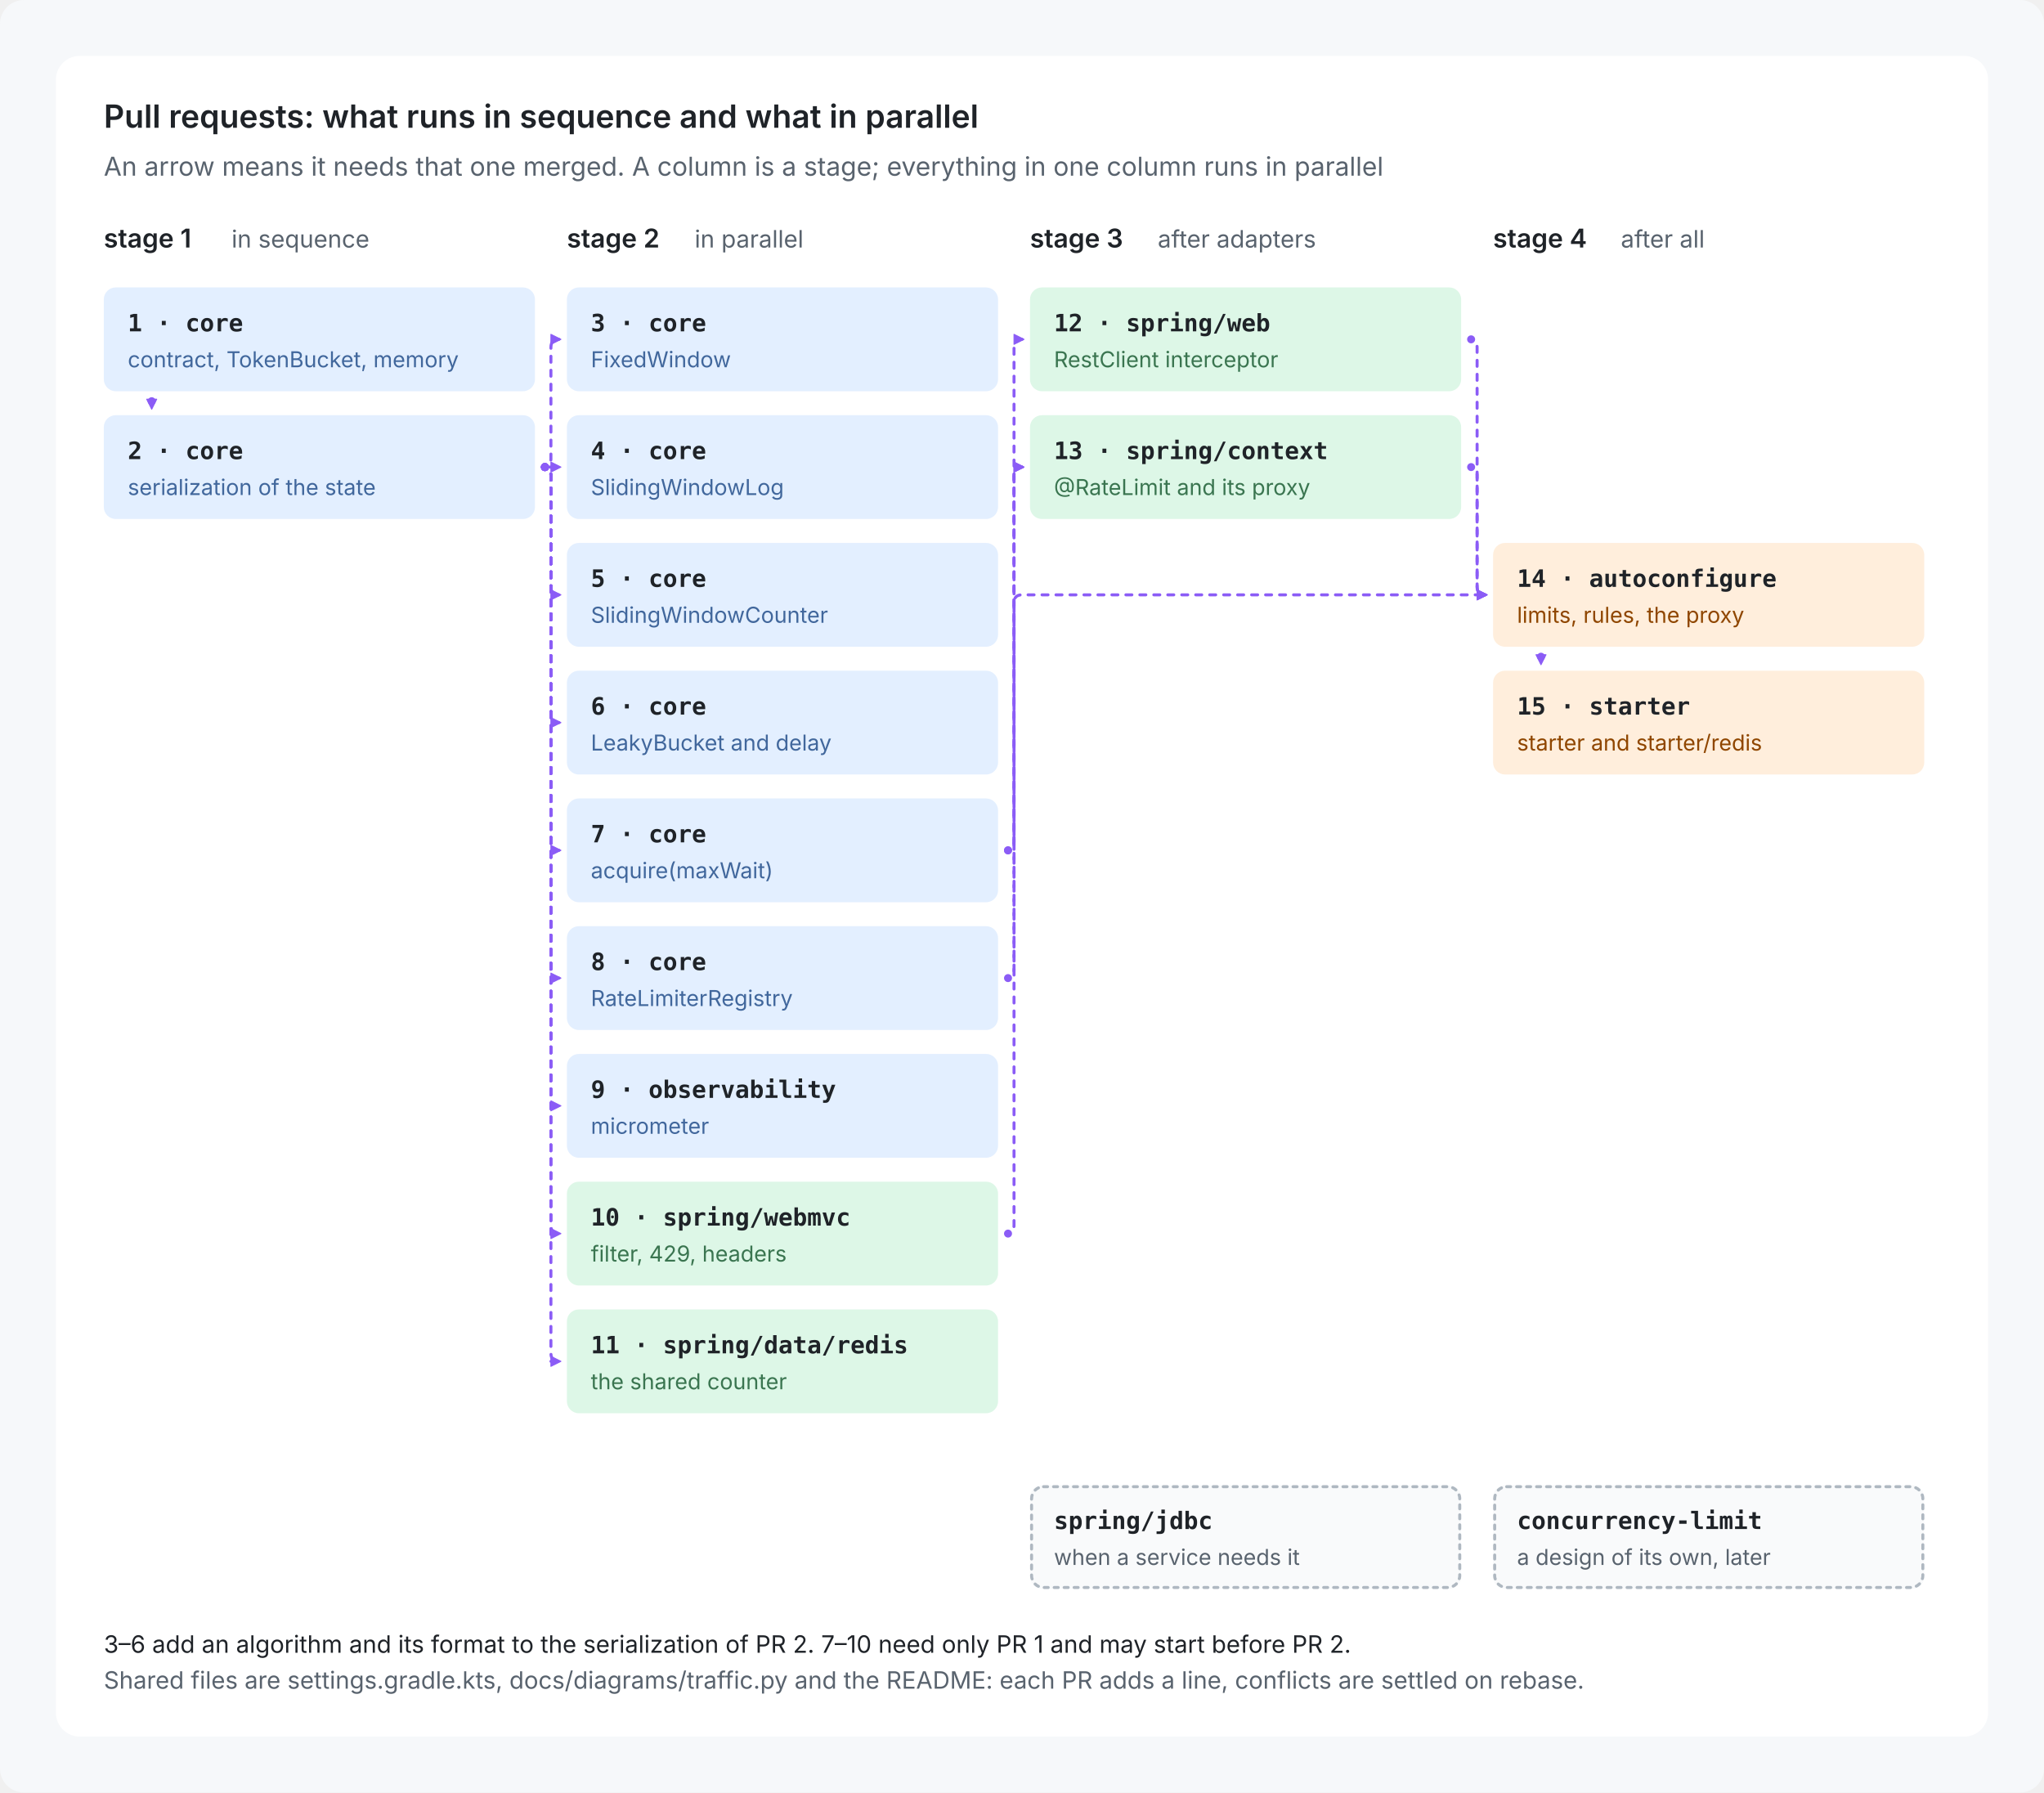
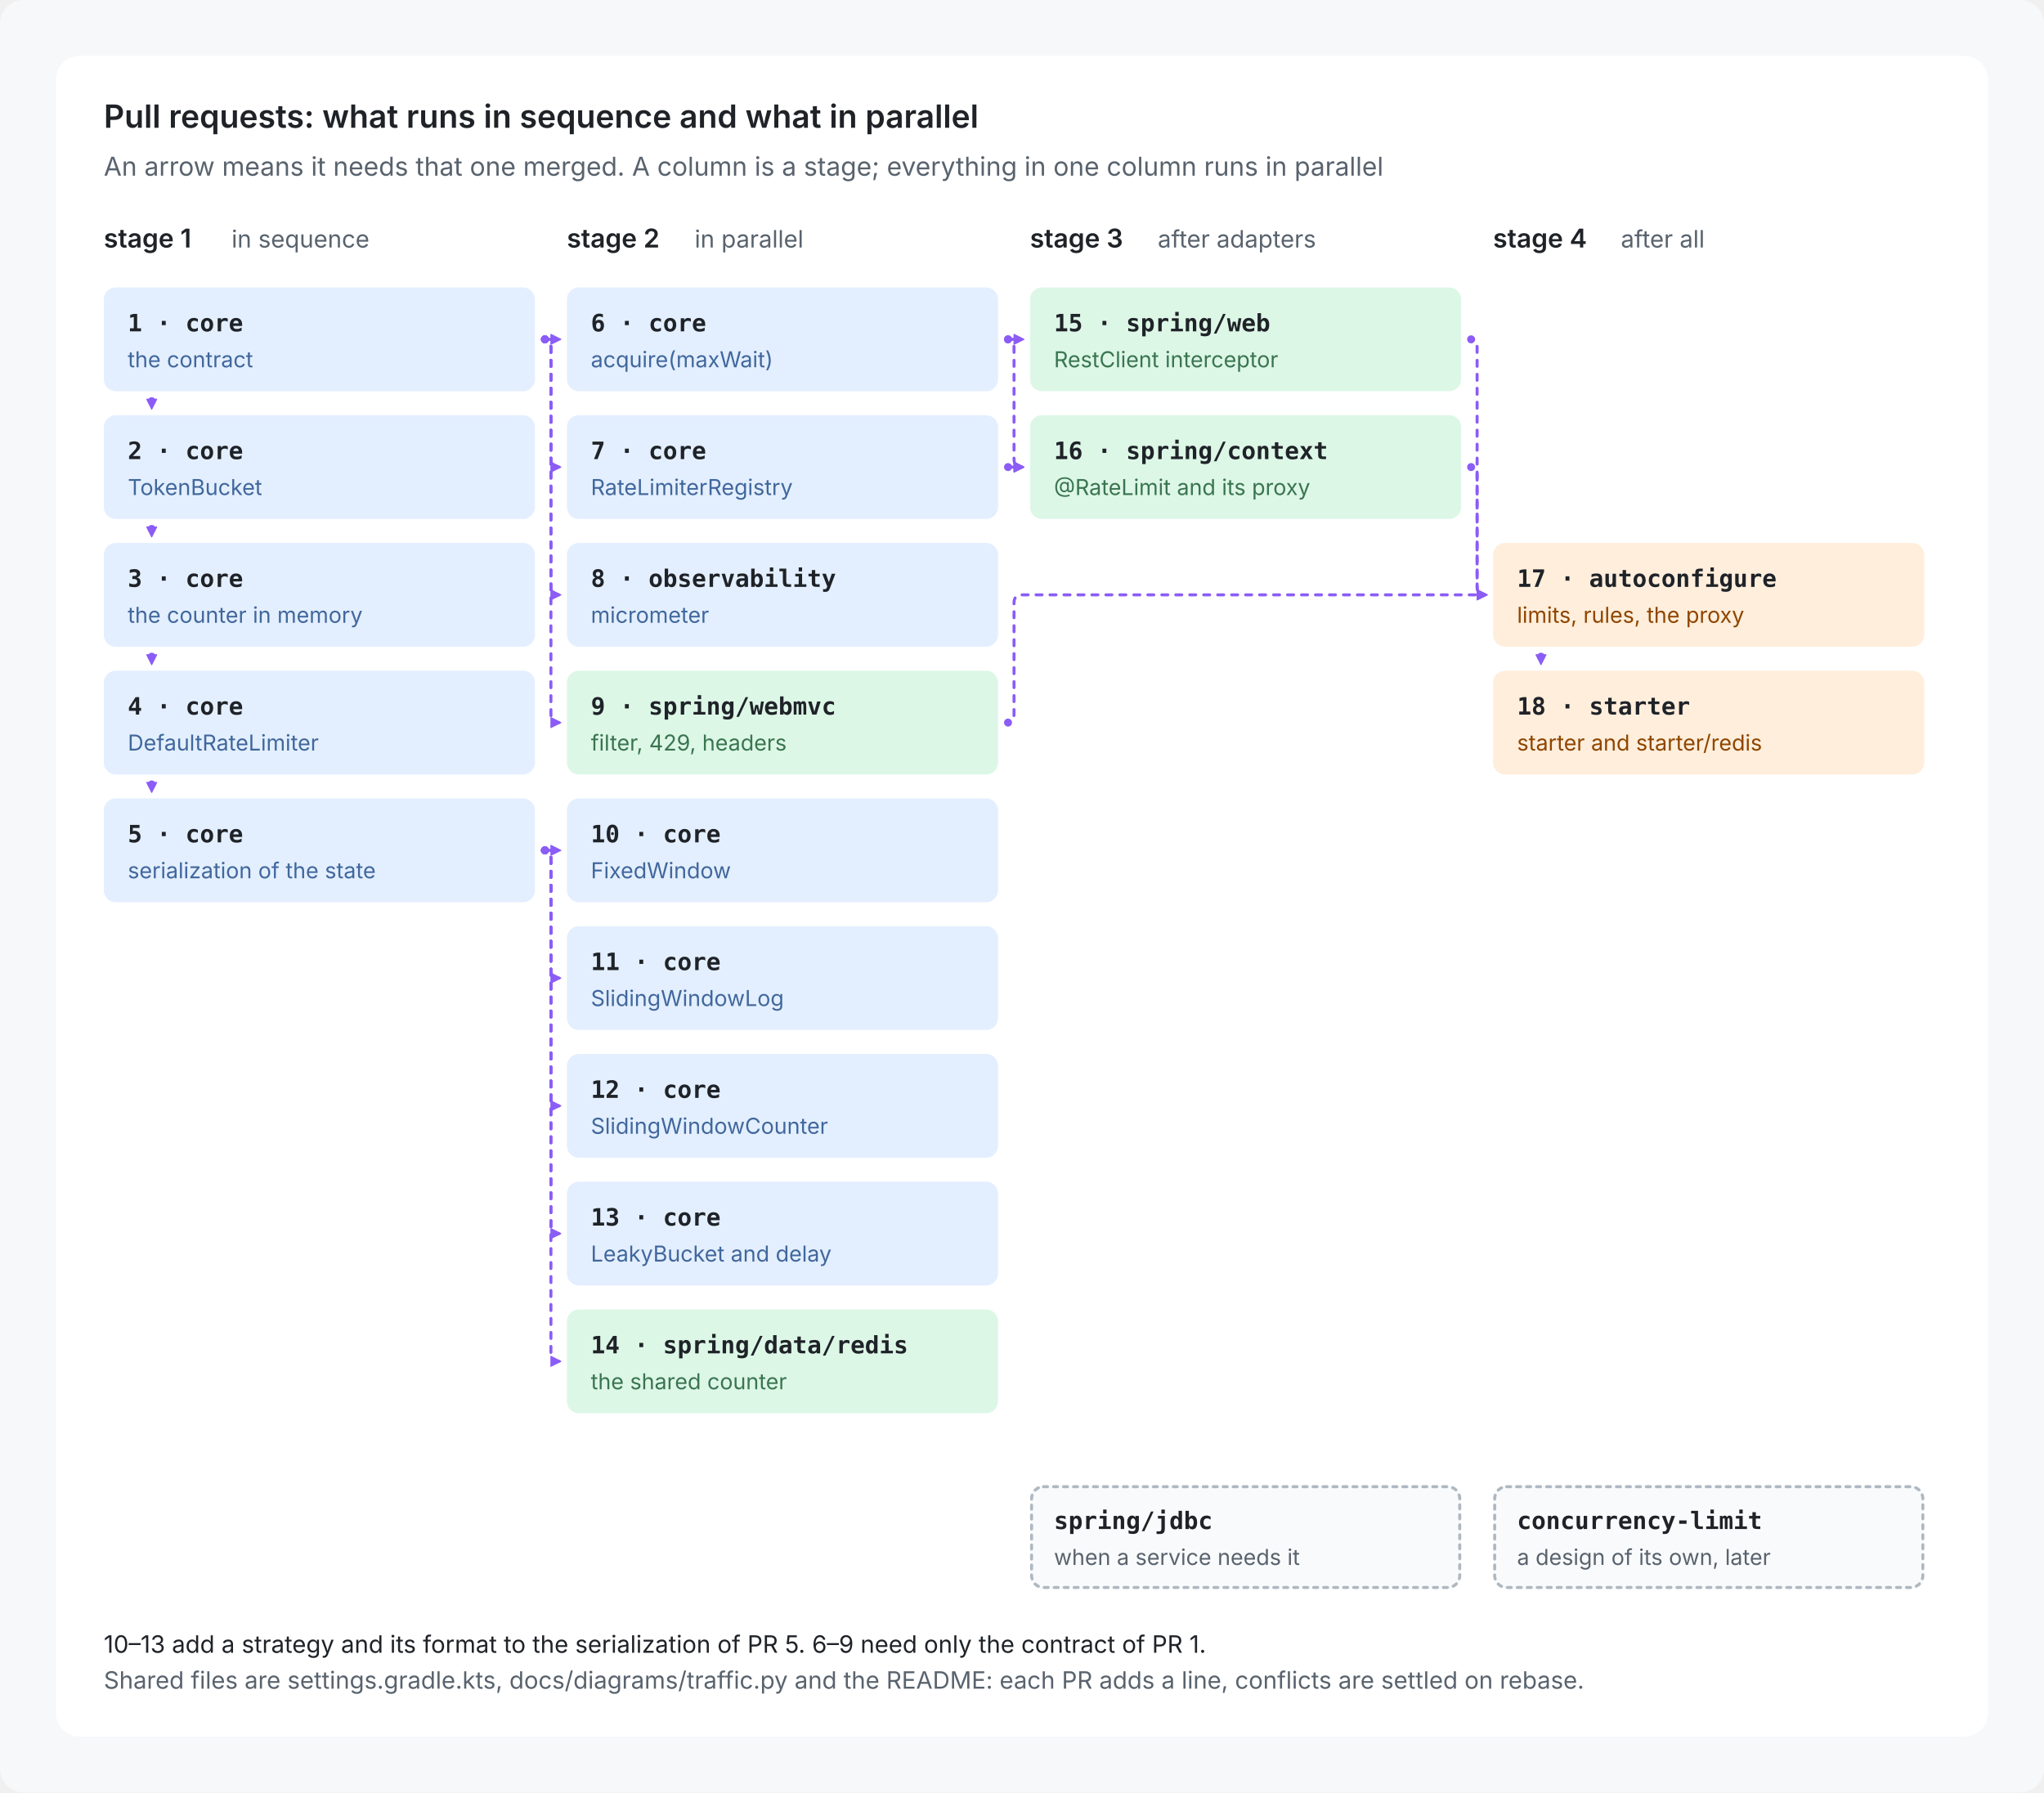
<svg xmlns="http://www.w3.org/2000/svg" viewBox="0 0 1024 898" width="1024" height="898" role="img">
  <rect width="1024" height="898" rx="12" fill="#F6F8FA" />
  <g transform="translate(12,12)">
    <rect x="16" y="16" width="968" height="842" rx="12" fill="#FFFFFF" />
    <text x="40.0" y="52.0" font-family="-apple-system, BlinkMacSystemFont, 'Segoe UI', Inter, Helvetica, Arial, sans-serif" font-size="16" font-weight="600" fill="#1F2328" text-anchor="start">Pull requests: what runs in sequence and what in parallel</text>
    <text x="40.0" y="76.0" font-family="-apple-system, BlinkMacSystemFont, 'Segoe UI', Inter, Helvetica, Arial, sans-serif" font-size="13" font-weight="400" fill="#59636E" text-anchor="start">An arrow means it needs that one merged. A column is a stage; everything in one column runs in parallel</text>
    <text x="40.0" y="112.0" font-family="-apple-system, BlinkMacSystemFont, 'Segoe UI', Inter, Helvetica, Arial, sans-serif" font-size="13" font-weight="600" fill="#1F2328" text-anchor="start">stage 1</text>
    <text x="104.0" y="112.0" font-family="-apple-system, BlinkMacSystemFont, 'Segoe UI', Inter, Helvetica, Arial, sans-serif" font-size="12" font-weight="400" fill="#59636E" text-anchor="start">in sequence</text>
    <text x="272.0" y="112.0" font-family="-apple-system, BlinkMacSystemFont, 'Segoe UI', Inter, Helvetica, Arial, sans-serif" font-size="13" font-weight="600" fill="#1F2328" text-anchor="start">stage 2</text>
    <text x="336.0" y="112.0" font-family="-apple-system, BlinkMacSystemFont, 'Segoe UI', Inter, Helvetica, Arial, sans-serif" font-size="12" font-weight="400" fill="#59636E" text-anchor="start">in parallel</text>
    <text x="504.0" y="112.0" font-family="-apple-system, BlinkMacSystemFont, 'Segoe UI', Inter, Helvetica, Arial, sans-serif" font-size="13" font-weight="600" fill="#1F2328" text-anchor="start">stage 3</text>
    <text x="568.0" y="112.0" font-family="-apple-system, BlinkMacSystemFont, 'Segoe UI', Inter, Helvetica, Arial, sans-serif" font-size="12" font-weight="400" fill="#59636E" text-anchor="start">after adapters</text>
    <text x="736.0" y="112.0" font-family="-apple-system, BlinkMacSystemFont, 'Segoe UI', Inter, Helvetica, Arial, sans-serif" font-size="13" font-weight="600" fill="#1F2328" text-anchor="start">stage 4</text>
    <text x="800.0" y="112.0" font-family="-apple-system, BlinkMacSystemFont, 'Segoe UI', Inter, Helvetica, Arial, sans-serif" font-size="12" font-weight="400" fill="#59636E" text-anchor="start">after all</text>
    <rect x="40.0" y="132.0" width="216.0" height="52.0" rx="6" fill="#E3EFFF" />
    <text x="52.0" y="154.0" font-family="ui-monospace, SFMono-Regular, 'SF Mono', Menlo, Consolas, monospace" font-size="12" font-weight="600" fill="#1F2328" text-anchor="start">1 · core</text>
-     <text x="52.0" y="172.0" font-family="-apple-system, BlinkMacSystemFont, 'Segoe UI', Inter, Helvetica, Arial, sans-serif" font-size="11" font-weight="400" fill="#41679C" text-anchor="start">contract, TokenBucket, memory</text>
+     <text x="52.0" y="172.0" font-family="-apple-system, BlinkMacSystemFont, 'Segoe UI', Inter, Helvetica, Arial, sans-serif" font-size="11" font-weight="400" fill="#41679C" text-anchor="start">the contract</text>
    <rect x="40.0" y="196.0" width="216.0" height="52.0" rx="6" fill="#E3EFFF" />
    <text x="52.0" y="218.0" font-family="ui-monospace, SFMono-Regular, 'SF Mono', Menlo, Consolas, monospace" font-size="12" font-weight="600" fill="#1F2328" text-anchor="start">2 · core</text>
-     <text x="52.0" y="236.0" font-family="-apple-system, BlinkMacSystemFont, 'Segoe UI', Inter, Helvetica, Arial, sans-serif" font-size="11" font-weight="400" fill="#41679C" text-anchor="start">serialization of the state</text>
+     <text x="52.0" y="236.0" font-family="-apple-system, BlinkMacSystemFont, 'Segoe UI', Inter, Helvetica, Arial, sans-serif" font-size="11" font-weight="400" fill="#41679C" text-anchor="start">TokenBucket</text>
+     <rect x="40.0" y="260.0" width="216.0" height="52.0" rx="6" fill="#E3EFFF" />
+     <text x="52.0" y="282.0" font-family="ui-monospace, SFMono-Regular, 'SF Mono', Menlo, Consolas, monospace" font-size="12" font-weight="600" fill="#1F2328" text-anchor="start">3 · core</text>
+     <text x="52.0" y="300.0" font-family="-apple-system, BlinkMacSystemFont, 'Segoe UI', Inter, Helvetica, Arial, sans-serif" font-size="11" font-weight="400" fill="#41679C" text-anchor="start">the counter in memory</text>
+     <rect x="40.0" y="324.0" width="216.0" height="52.0" rx="6" fill="#E3EFFF" />
+     <text x="52.0" y="346.0" font-family="ui-monospace, SFMono-Regular, 'SF Mono', Menlo, Consolas, monospace" font-size="12" font-weight="600" fill="#1F2328" text-anchor="start">4 · core</text>
+     <text x="52.0" y="364.0" font-family="-apple-system, BlinkMacSystemFont, 'Segoe UI', Inter, Helvetica, Arial, sans-serif" font-size="11" font-weight="400" fill="#41679C" text-anchor="start">DefaultRateLimiter</text>
+     <rect x="40.0" y="388.0" width="216.0" height="52.0" rx="6" fill="#E3EFFF" />
+     <text x="52.0" y="410.0" font-family="ui-monospace, SFMono-Regular, 'SF Mono', Menlo, Consolas, monospace" font-size="12" font-weight="600" fill="#1F2328" text-anchor="start">5 · core</text>
+     <text x="52.0" y="428.0" font-family="-apple-system, BlinkMacSystemFont, 'Segoe UI', Inter, Helvetica, Arial, sans-serif" font-size="11" font-weight="400" fill="#41679C" text-anchor="start">serialization of the state</text>
    <rect x="272.0" y="132.0" width="216.0" height="52.0" rx="6" fill="#E3EFFF" />
-     <text x="284.0" y="154.0" font-family="ui-monospace, SFMono-Regular, 'SF Mono', Menlo, Consolas, monospace" font-size="12" font-weight="600" fill="#1F2328" text-anchor="start">3 · core</text>
-     <text x="284.0" y="172.0" font-family="-apple-system, BlinkMacSystemFont, 'Segoe UI', Inter, Helvetica, Arial, sans-serif" font-size="11" font-weight="400" fill="#41679C" text-anchor="start">FixedWindow</text>
+     <text x="284.0" y="154.0" font-family="ui-monospace, SFMono-Regular, 'SF Mono', Menlo, Consolas, monospace" font-size="12" font-weight="600" fill="#1F2328" text-anchor="start">6 · core</text>
+     <text x="284.0" y="172.0" font-family="-apple-system, BlinkMacSystemFont, 'Segoe UI', Inter, Helvetica, Arial, sans-serif" font-size="11" font-weight="400" fill="#41679C" text-anchor="start">acquire(maxWait)</text>
    <rect x="272.0" y="196.0" width="216.0" height="52.0" rx="6" fill="#E3EFFF" />
-     <text x="284.0" y="218.0" font-family="ui-monospace, SFMono-Regular, 'SF Mono', Menlo, Consolas, monospace" font-size="12" font-weight="600" fill="#1F2328" text-anchor="start">4 · core</text>
-     <text x="284.0" y="236.0" font-family="-apple-system, BlinkMacSystemFont, 'Segoe UI', Inter, Helvetica, Arial, sans-serif" font-size="11" font-weight="400" fill="#41679C" text-anchor="start">SlidingWindowLog</text>
+     <text x="284.0" y="218.0" font-family="ui-monospace, SFMono-Regular, 'SF Mono', Menlo, Consolas, monospace" font-size="12" font-weight="600" fill="#1F2328" text-anchor="start">7 · core</text>
+     <text x="284.0" y="236.0" font-family="-apple-system, BlinkMacSystemFont, 'Segoe UI', Inter, Helvetica, Arial, sans-serif" font-size="11" font-weight="400" fill="#41679C" text-anchor="start">RateLimiterRegistry</text>
    <rect x="272.0" y="260.0" width="216.0" height="52.0" rx="6" fill="#E3EFFF" />
-     <text x="284.0" y="282.0" font-family="ui-monospace, SFMono-Regular, 'SF Mono', Menlo, Consolas, monospace" font-size="12" font-weight="600" fill="#1F2328" text-anchor="start">5 · core</text>
-     <text x="284.0" y="300.0" font-family="-apple-system, BlinkMacSystemFont, 'Segoe UI', Inter, Helvetica, Arial, sans-serif" font-size="11" font-weight="400" fill="#41679C" text-anchor="start">SlidingWindowCounter</text>
-     <rect x="272.0" y="324.0" width="216.0" height="52.0" rx="6" fill="#E3EFFF" />
-     <text x="284.0" y="346.0" font-family="ui-monospace, SFMono-Regular, 'SF Mono', Menlo, Consolas, monospace" font-size="12" font-weight="600" fill="#1F2328" text-anchor="start">6 · core</text>
-     <text x="284.0" y="364.0" font-family="-apple-system, BlinkMacSystemFont, 'Segoe UI', Inter, Helvetica, Arial, sans-serif" font-size="11" font-weight="400" fill="#41679C" text-anchor="start">LeakyBucket and delay</text>
+     <text x="284.0" y="282.0" font-family="ui-monospace, SFMono-Regular, 'SF Mono', Menlo, Consolas, monospace" font-size="12" font-weight="600" fill="#1F2328" text-anchor="start">8 · observability</text>
+     <text x="284.0" y="300.0" font-family="-apple-system, BlinkMacSystemFont, 'Segoe UI', Inter, Helvetica, Arial, sans-serif" font-size="11" font-weight="400" fill="#41679C" text-anchor="start">micrometer</text>
+     <rect x="272.0" y="324.0" width="216.0" height="52.0" rx="6" fill="#DDF7E7" />
+     <text x="284.0" y="346.0" font-family="ui-monospace, SFMono-Regular, 'SF Mono', Menlo, Consolas, monospace" font-size="12" font-weight="600" fill="#1F2328" text-anchor="start">9 · spring/webmvc</text>
+     <text x="284.0" y="364.0" font-family="-apple-system, BlinkMacSystemFont, 'Segoe UI', Inter, Helvetica, Arial, sans-serif" font-size="11" font-weight="400" fill="#3A7550" text-anchor="start">filter, 429, headers</text>
    <rect x="272.0" y="388.0" width="216.0" height="52.0" rx="6" fill="#E3EFFF" />
-     <text x="284.0" y="410.0" font-family="ui-monospace, SFMono-Regular, 'SF Mono', Menlo, Consolas, monospace" font-size="12" font-weight="600" fill="#1F2328" text-anchor="start">7 · core</text>
-     <text x="284.0" y="428.0" font-family="-apple-system, BlinkMacSystemFont, 'Segoe UI', Inter, Helvetica, Arial, sans-serif" font-size="11" font-weight="400" fill="#41679C" text-anchor="start">acquire(maxWait)</text>
+     <text x="284.0" y="410.0" font-family="ui-monospace, SFMono-Regular, 'SF Mono', Menlo, Consolas, monospace" font-size="12" font-weight="600" fill="#1F2328" text-anchor="start">10 · core</text>
+     <text x="284.0" y="428.0" font-family="-apple-system, BlinkMacSystemFont, 'Segoe UI', Inter, Helvetica, Arial, sans-serif" font-size="11" font-weight="400" fill="#41679C" text-anchor="start">FixedWindow</text>
    <rect x="272.0" y="452.0" width="216.0" height="52.0" rx="6" fill="#E3EFFF" />
-     <text x="284.0" y="474.0" font-family="ui-monospace, SFMono-Regular, 'SF Mono', Menlo, Consolas, monospace" font-size="12" font-weight="600" fill="#1F2328" text-anchor="start">8 · core</text>
-     <text x="284.0" y="492.0" font-family="-apple-system, BlinkMacSystemFont, 'Segoe UI', Inter, Helvetica, Arial, sans-serif" font-size="11" font-weight="400" fill="#41679C" text-anchor="start">RateLimiterRegistry</text>
+     <text x="284.0" y="474.0" font-family="ui-monospace, SFMono-Regular, 'SF Mono', Menlo, Consolas, monospace" font-size="12" font-weight="600" fill="#1F2328" text-anchor="start">11 · core</text>
+     <text x="284.0" y="492.0" font-family="-apple-system, BlinkMacSystemFont, 'Segoe UI', Inter, Helvetica, Arial, sans-serif" font-size="11" font-weight="400" fill="#41679C" text-anchor="start">SlidingWindowLog</text>
    <rect x="272.0" y="516.0" width="216.0" height="52.0" rx="6" fill="#E3EFFF" />
-     <text x="284.0" y="538.0" font-family="ui-monospace, SFMono-Regular, 'SF Mono', Menlo, Consolas, monospace" font-size="12" font-weight="600" fill="#1F2328" text-anchor="start">9 · observability</text>
-     <text x="284.0" y="556.0" font-family="-apple-system, BlinkMacSystemFont, 'Segoe UI', Inter, Helvetica, Arial, sans-serif" font-size="11" font-weight="400" fill="#41679C" text-anchor="start">micrometer</text>
-     <rect x="272.0" y="580.0" width="216.0" height="52.0" rx="6" fill="#DDF7E7" />
-     <text x="284.0" y="602.0" font-family="ui-monospace, SFMono-Regular, 'SF Mono', Menlo, Consolas, monospace" font-size="12" font-weight="600" fill="#1F2328" text-anchor="start">10 · spring/webmvc</text>
-     <text x="284.0" y="620.0" font-family="-apple-system, BlinkMacSystemFont, 'Segoe UI', Inter, Helvetica, Arial, sans-serif" font-size="11" font-weight="400" fill="#3A7550" text-anchor="start">filter, 429, headers</text>
+     <text x="284.0" y="538.0" font-family="ui-monospace, SFMono-Regular, 'SF Mono', Menlo, Consolas, monospace" font-size="12" font-weight="600" fill="#1F2328" text-anchor="start">12 · core</text>
+     <text x="284.0" y="556.0" font-family="-apple-system, BlinkMacSystemFont, 'Segoe UI', Inter, Helvetica, Arial, sans-serif" font-size="11" font-weight="400" fill="#41679C" text-anchor="start">SlidingWindowCounter</text>
+     <rect x="272.0" y="580.0" width="216.0" height="52.0" rx="6" fill="#E3EFFF" />
+     <text x="284.0" y="602.0" font-family="ui-monospace, SFMono-Regular, 'SF Mono', Menlo, Consolas, monospace" font-size="12" font-weight="600" fill="#1F2328" text-anchor="start">13 · core</text>
+     <text x="284.0" y="620.0" font-family="-apple-system, BlinkMacSystemFont, 'Segoe UI', Inter, Helvetica, Arial, sans-serif" font-size="11" font-weight="400" fill="#41679C" text-anchor="start">LeakyBucket and delay</text>
    <rect x="272.0" y="644.0" width="216.0" height="52.0" rx="6" fill="#DDF7E7" />
-     <text x="284.0" y="666.0" font-family="ui-monospace, SFMono-Regular, 'SF Mono', Menlo, Consolas, monospace" font-size="12" font-weight="600" fill="#1F2328" text-anchor="start">11 · spring/data/redis</text>
+     <text x="284.0" y="666.0" font-family="ui-monospace, SFMono-Regular, 'SF Mono', Menlo, Consolas, monospace" font-size="12" font-weight="600" fill="#1F2328" text-anchor="start">14 · spring/data/redis</text>
    <text x="284.0" y="684.0" font-family="-apple-system, BlinkMacSystemFont, 'Segoe UI', Inter, Helvetica, Arial, sans-serif" font-size="11" font-weight="400" fill="#3A7550" text-anchor="start">the shared counter</text>
    <rect x="504.0" y="132.0" width="216.0" height="52.0" rx="6" fill="#DDF7E7" />
-     <text x="516.0" y="154.0" font-family="ui-monospace, SFMono-Regular, 'SF Mono', Menlo, Consolas, monospace" font-size="12" font-weight="600" fill="#1F2328" text-anchor="start">12 · spring/web</text>
+     <text x="516.0" y="154.0" font-family="ui-monospace, SFMono-Regular, 'SF Mono', Menlo, Consolas, monospace" font-size="12" font-weight="600" fill="#1F2328" text-anchor="start">15 · spring/web</text>
    <text x="516.0" y="172.0" font-family="-apple-system, BlinkMacSystemFont, 'Segoe UI', Inter, Helvetica, Arial, sans-serif" font-size="11" font-weight="400" fill="#3A7550" text-anchor="start">RestClient interceptor</text>
    <rect x="504.0" y="196.0" width="216.0" height="52.0" rx="6" fill="#DDF7E7" />
-     <text x="516.0" y="218.0" font-family="ui-monospace, SFMono-Regular, 'SF Mono', Menlo, Consolas, monospace" font-size="12" font-weight="600" fill="#1F2328" text-anchor="start">13 · spring/context</text>
+     <text x="516.0" y="218.0" font-family="ui-monospace, SFMono-Regular, 'SF Mono', Menlo, Consolas, monospace" font-size="12" font-weight="600" fill="#1F2328" text-anchor="start">16 · spring/context</text>
    <text x="516.0" y="236.0" font-family="-apple-system, BlinkMacSystemFont, 'Segoe UI', Inter, Helvetica, Arial, sans-serif" font-size="11" font-weight="400" fill="#3A7550" text-anchor="start">@RateLimit and its proxy</text>
    <rect x="736.0" y="260.0" width="216.0" height="52.0" rx="6" fill="#FFEEDC" />
-     <text x="748.0" y="282.0" font-family="ui-monospace, SFMono-Regular, 'SF Mono', Menlo, Consolas, monospace" font-size="12" font-weight="600" fill="#1F2328" text-anchor="start">14 · autoconfigure</text>
+     <text x="748.0" y="282.0" font-family="ui-monospace, SFMono-Regular, 'SF Mono', Menlo, Consolas, monospace" font-size="12" font-weight="600" fill="#1F2328" text-anchor="start">17 · autoconfigure</text>
    <text x="748.0" y="300.0" font-family="-apple-system, BlinkMacSystemFont, 'Segoe UI', Inter, Helvetica, Arial, sans-serif" font-size="11" font-weight="400" fill="#8F4600" text-anchor="start">limits, rules, the proxy</text>
    <rect x="736.0" y="324.0" width="216.0" height="52.0" rx="6" fill="#FFEEDC" />
-     <text x="748.0" y="346.0" font-family="ui-monospace, SFMono-Regular, 'SF Mono', Menlo, Consolas, monospace" font-size="12" font-weight="600" fill="#1F2328" text-anchor="start">15 · starter</text>
+     <text x="748.0" y="346.0" font-family="ui-monospace, SFMono-Regular, 'SF Mono', Menlo, Consolas, monospace" font-size="12" font-weight="600" fill="#1F2328" text-anchor="start">18 · starter</text>
    <text x="748.0" y="364.0" font-family="-apple-system, BlinkMacSystemFont, 'Segoe UI', Inter, Helvetica, Arial, sans-serif" font-size="11" font-weight="400" fill="#8F4600" text-anchor="start">starter and starter/redis</text>
    <rect x="504.0" y="732.0" width="216.0" height="52.0" rx="6" fill="#F9FAFB" />
    <rect x="504.8" y="732.8" width="214.5" height="50.5" rx="6" fill="none" stroke="#AFB8C1" stroke-width="1.5" stroke-dasharray="2 3" stroke-linecap="round" />
    <text x="516.0" y="754.0" font-family="ui-monospace, SFMono-Regular, 'SF Mono', Menlo, Consolas, monospace" font-size="12" font-weight="600" fill="#1F2328" text-anchor="start">spring/jdbc</text>
    <text x="516.0" y="772.0" font-family="-apple-system, BlinkMacSystemFont, 'Segoe UI', Inter, Helvetica, Arial, sans-serif" font-size="11" font-weight="400" fill="#59636E" text-anchor="start">when a service needs it</text>
    <rect x="736.0" y="732.0" width="216.0" height="52.0" rx="6" fill="#F9FAFB" />
    <rect x="736.8" y="732.8" width="214.5" height="50.5" rx="6" fill="none" stroke="#AFB8C1" stroke-width="1.5" stroke-dasharray="2 3" stroke-linecap="round" />
    <text x="748.0" y="754.0" font-family="ui-monospace, SFMono-Regular, 'SF Mono', Menlo, Consolas, monospace" font-size="12" font-weight="600" fill="#1F2328" text-anchor="start">concurrency-limit</text>
    <text x="748.0" y="772.0" font-family="-apple-system, BlinkMacSystemFont, 'Segoe UI', Inter, Helvetica, Arial, sans-serif" font-size="11" font-weight="400" fill="#59636E" text-anchor="start">a design of its own, later</text>
    <circle cx="64" cy="189" r="2" fill="#8B5CF6" />
    <path d="M64,193 L61.5,188.0 L66.5,188.0 Z" fill="#8B5CF6" stroke="#8B5CF6" stroke-width="0.5" stroke-linejoin="round" />
    <path d="M64,189 L64,188" stroke="#8B5CF6" stroke-width="1.5" fill="none" stroke-linecap="round" stroke-linejoin="round" stroke-dasharray="3 4" />
-     <circle cx="261" cy="222.0" r="2" fill="#8B5CF6" />
+     <circle cx="64" cy="253" r="2" fill="#8B5CF6" />
+     <path d="M64,257 L61.5,252.0 L66.5,252.0 Z" fill="#8B5CF6" stroke="#8B5CF6" stroke-width="0.5" stroke-linejoin="round" />
+     <path d="M64,253 L64,252" stroke="#8B5CF6" stroke-width="1.5" fill="none" stroke-linecap="round" stroke-linejoin="round" stroke-dasharray="3 4" />
+     <circle cx="64" cy="317" r="2" fill="#8B5CF6" />
+     <path d="M64,321 L61.5,316.0 L66.5,316.0 Z" fill="#8B5CF6" stroke="#8B5CF6" stroke-width="0.5" stroke-linejoin="round" />
+     <path d="M64,317 L64,316" stroke="#8B5CF6" stroke-width="1.5" fill="none" stroke-linecap="round" stroke-linejoin="round" stroke-dasharray="3 4" />
+     <circle cx="64" cy="381" r="2" fill="#8B5CF6" />
+     <path d="M64,385 L61.5,380.0 L66.5,380.0 Z" fill="#8B5CF6" stroke="#8B5CF6" stroke-width="0.5" stroke-linejoin="round" />
+     <path d="M64,381 L64,380" stroke="#8B5CF6" stroke-width="1.5" fill="none" stroke-linecap="round" stroke-linejoin="round" stroke-dasharray="3 4" />
+     <circle cx="261" cy="158.0" r="2" fill="#8B5CF6" />
    <path d="M269,158.0 L264.0,160.5 L264.0,155.5 Z" fill="#8B5CF6" stroke="#8B5CF6" stroke-width="0.5" stroke-linejoin="round" />
-     <path d="M261,222.0 L260,222.0 Q264,222.0 264,218.0 L264,162.0 Q264,158.0 268,158.0 L264,158.0" stroke="#8B5CF6" stroke-width="1.5" fill="none" stroke-linecap="round" stroke-linejoin="round" stroke-dasharray="3 4" />
-     <circle cx="261" cy="222.0" r="2" fill="#8B5CF6" />
+     <path d="M261,158.0 L264,158.0" stroke="#8B5CF6" stroke-width="1.5" fill="none" stroke-linecap="round" stroke-linejoin="round" stroke-dasharray="3 4" />
+     <circle cx="261" cy="158.0" r="2" fill="#8B5CF6" />
    <path d="M269,222.0 L264.0,224.5 L264.0,219.5 Z" fill="#8B5CF6" stroke="#8B5CF6" stroke-width="0.5" stroke-linejoin="round" />
-     <path d="M261,222.0 L264,222.0" stroke="#8B5CF6" stroke-width="1.5" fill="none" stroke-linecap="round" stroke-linejoin="round" stroke-dasharray="3 4" />
-     <circle cx="261" cy="222.0" r="2" fill="#8B5CF6" />
+     <path d="M261,158.0 L260,158.0 Q264,158.0 264,162.0 L264,218.0 Q264,222.0 268,222.0 L264,222.0" stroke="#8B5CF6" stroke-width="1.5" fill="none" stroke-linecap="round" stroke-linejoin="round" stroke-dasharray="3 4" />
+     <circle cx="261" cy="158.0" r="2" fill="#8B5CF6" />
    <path d="M269,286.0 L264.0,288.5 L264.0,283.5 Z" fill="#8B5CF6" stroke="#8B5CF6" stroke-width="0.5" stroke-linejoin="round" />
-     <path d="M261,222.0 L260,222.0 Q264,222.0 264,226.0 L264,282.0 Q264,286.0 268,286.0 L264,286.0" stroke="#8B5CF6" stroke-width="1.5" fill="none" stroke-linecap="round" stroke-linejoin="round" stroke-dasharray="3 4" />
-     <circle cx="261" cy="222.0" r="2" fill="#8B5CF6" />
+     <path d="M261,158.0 L260,158.0 Q264,158.0 264,162.0 L264,282.0 Q264,286.0 268,286.0 L264,286.0" stroke="#8B5CF6" stroke-width="1.5" fill="none" stroke-linecap="round" stroke-linejoin="round" stroke-dasharray="3 4" />
+     <circle cx="261" cy="158.0" r="2" fill="#8B5CF6" />
    <path d="M269,350.0 L264.0,352.5 L264.0,347.5 Z" fill="#8B5CF6" stroke="#8B5CF6" stroke-width="0.5" stroke-linejoin="round" />
-     <path d="M261,222.0 L260,222.0 Q264,222.0 264,226.0 L264,346.0 Q264,350.0 268,350.0 L264,350.0" stroke="#8B5CF6" stroke-width="1.5" fill="none" stroke-linecap="round" stroke-linejoin="round" stroke-dasharray="3 4" />
-     <circle cx="261" cy="222.0" r="2" fill="#8B5CF6" />
+     <path d="M261,158.0 L260,158.0 Q264,158.0 264,162.0 L264,346.0 Q264,350.0 268,350.0 L264,350.0" stroke="#8B5CF6" stroke-width="1.5" fill="none" stroke-linecap="round" stroke-linejoin="round" stroke-dasharray="3 4" />
+     <circle cx="261" cy="414.0" r="2" fill="#8B5CF6" />
    <path d="M269,414.0 L264.0,416.5 L264.0,411.5 Z" fill="#8B5CF6" stroke="#8B5CF6" stroke-width="0.5" stroke-linejoin="round" />
-     <path d="M261,222.0 L260,222.0 Q264,222.0 264,226.0 L264,410.0 Q264,414.0 268,414.0 L264,414.0" stroke="#8B5CF6" stroke-width="1.5" fill="none" stroke-linecap="round" stroke-linejoin="round" stroke-dasharray="3 4" />
-     <circle cx="261" cy="222.0" r="2" fill="#8B5CF6" />
+     <path d="M261,414.0 L264,414.0" stroke="#8B5CF6" stroke-width="1.5" fill="none" stroke-linecap="round" stroke-linejoin="round" stroke-dasharray="3 4" />
+     <circle cx="261" cy="414.0" r="2" fill="#8B5CF6" />
    <path d="M269,478.0 L264.0,480.5 L264.0,475.5 Z" fill="#8B5CF6" stroke="#8B5CF6" stroke-width="0.5" stroke-linejoin="round" />
-     <path d="M261,222.0 L260,222.0 Q264,222.0 264,226.0 L264,474.0 Q264,478.0 268,478.0 L264,478.0" stroke="#8B5CF6" stroke-width="1.5" fill="none" stroke-linecap="round" stroke-linejoin="round" stroke-dasharray="3 4" />
-     <circle cx="261" cy="222.0" r="2" fill="#8B5CF6" />
+     <path d="M261,414.0 L260,414.0 Q264,414.0 264,418.0 L264,474.0 Q264,478.0 268,478.0 L264,478.0" stroke="#8B5CF6" stroke-width="1.5" fill="none" stroke-linecap="round" stroke-linejoin="round" stroke-dasharray="3 4" />
+     <circle cx="261" cy="414.0" r="2" fill="#8B5CF6" />
    <path d="M269,542.0 L264.0,544.5 L264.0,539.5 Z" fill="#8B5CF6" stroke="#8B5CF6" stroke-width="0.5" stroke-linejoin="round" />
-     <path d="M261,222.0 L260,222.0 Q264,222.0 264,226.0 L264,538.0 Q264,542.0 268,542.0 L264,542.0" stroke="#8B5CF6" stroke-width="1.5" fill="none" stroke-linecap="round" stroke-linejoin="round" stroke-dasharray="3 4" />
-     <circle cx="261" cy="222.0" r="2" fill="#8B5CF6" />
+     <path d="M261,414.0 L260,414.0 Q264,414.0 264,418.0 L264,538.0 Q264,542.0 268,542.0 L264,542.0" stroke="#8B5CF6" stroke-width="1.5" fill="none" stroke-linecap="round" stroke-linejoin="round" stroke-dasharray="3 4" />
+     <circle cx="261" cy="414.0" r="2" fill="#8B5CF6" />
    <path d="M269,606.0 L264.0,608.5 L264.0,603.5 Z" fill="#8B5CF6" stroke="#8B5CF6" stroke-width="0.5" stroke-linejoin="round" />
-     <path d="M261,222.0 L260,222.0 Q264,222.0 264,226.0 L264,602.0 Q264,606.0 268,606.0 L264,606.0" stroke="#8B5CF6" stroke-width="1.5" fill="none" stroke-linecap="round" stroke-linejoin="round" stroke-dasharray="3 4" />
-     <circle cx="261" cy="222.0" r="2" fill="#8B5CF6" />
+     <path d="M261,414.0 L260,414.0 Q264,414.0 264,418.0 L264,602.0 Q264,606.0 268,606.0 L264,606.0" stroke="#8B5CF6" stroke-width="1.5" fill="none" stroke-linecap="round" stroke-linejoin="round" stroke-dasharray="3 4" />
+     <circle cx="261" cy="414.0" r="2" fill="#8B5CF6" />
    <path d="M269,670.0 L264.0,672.5 L264.0,667.5 Z" fill="#8B5CF6" stroke="#8B5CF6" stroke-width="0.5" stroke-linejoin="round" />
-     <path d="M261,222.0 L260,222.0 Q264,222.0 264,226.0 L264,666.0 Q264,670.0 268,670.0 L264,670.0" stroke="#8B5CF6" stroke-width="1.5" fill="none" stroke-linecap="round" stroke-linejoin="round" stroke-dasharray="3 4" />
-     <circle cx="493" cy="414.0" r="2" fill="#8B5CF6" />
+     <path d="M261,414.0 L260,414.0 Q264,414.0 264,418.0 L264,666.0 Q264,670.0 268,670.0 L264,670.0" stroke="#8B5CF6" stroke-width="1.5" fill="none" stroke-linecap="round" stroke-linejoin="round" stroke-dasharray="3 4" />
+     <circle cx="493" cy="158.0" r="2" fill="#8B5CF6" />
    <path d="M501,158.0 L496.0,160.5 L496.0,155.5 Z" fill="#8B5CF6" stroke="#8B5CF6" stroke-width="0.5" stroke-linejoin="round" />
-     <path d="M493,414.0 L492,414.0 Q496,414.0 496,410.0 L496,162.0 Q496,158.0 500,158.0 L496,158.0" stroke="#8B5CF6" stroke-width="1.5" fill="none" stroke-linecap="round" stroke-linejoin="round" stroke-dasharray="3 4" />
-     <circle cx="493" cy="414.0" r="2" fill="#8B5CF6" />
+     <path d="M493,158.0 L496,158.0" stroke="#8B5CF6" stroke-width="1.5" fill="none" stroke-linecap="round" stroke-linejoin="round" stroke-dasharray="3 4" />
+     <circle cx="493" cy="158.0" r="2" fill="#8B5CF6" />
    <path d="M501,222.0 L496.0,224.5 L496.0,219.5 Z" fill="#8B5CF6" stroke="#8B5CF6" stroke-width="0.5" stroke-linejoin="round" />
-     <path d="M493,414.0 L492,414.0 Q496,414.0 496,410.0 L496,226.0 Q496,222.0 500,222.0 L496,222.0" stroke="#8B5CF6" stroke-width="1.5" fill="none" stroke-linecap="round" stroke-linejoin="round" stroke-dasharray="3 4" />
-     <circle cx="493" cy="478.0" r="2" fill="#8B5CF6" />
+     <path d="M493,158.0 L492,158.0 Q496,158.0 496,162.0 L496,218.0 Q496,222.0 500,222.0 L496,222.0" stroke="#8B5CF6" stroke-width="1.5" fill="none" stroke-linecap="round" stroke-linejoin="round" stroke-dasharray="3 4" />
+     <circle cx="493" cy="222.0" r="2" fill="#8B5CF6" />
    <path d="M501,222.0 L496.0,224.5 L496.0,219.5 Z" fill="#8B5CF6" stroke="#8B5CF6" stroke-width="0.5" stroke-linejoin="round" />
-     <path d="M493,478.0 L492,478.0 Q496,478.0 496,474.0 L496,226.0 Q496,222.0 500,222.0 L496,222.0" stroke="#8B5CF6" stroke-width="1.5" fill="none" stroke-linecap="round" stroke-linejoin="round" stroke-dasharray="3 4" />
-     <circle cx="493" cy="606.0" r="2" fill="#8B5CF6" />
+     <path d="M493,222.0 L496,222.0" stroke="#8B5CF6" stroke-width="1.5" fill="none" stroke-linecap="round" stroke-linejoin="round" stroke-dasharray="3 4" />
+     <circle cx="493" cy="350.0" r="2" fill="#8B5CF6" />
    <path d="M733,286.0 L728.0,288.5 L728.0,283.5 Z" fill="#8B5CF6" stroke="#8B5CF6" stroke-width="0.5" stroke-linejoin="round" />
-     <path d="M493,606.0 L492,606.0 Q496,606.0 496,602.0 L496,290.0 Q496,286.0 500,286.0 L728,286.0" stroke="#8B5CF6" stroke-width="1.5" fill="none" stroke-linecap="round" stroke-linejoin="round" stroke-dasharray="3 4" />
+     <path d="M493,350.0 L492,350.0 Q496,350.0 496,346.0 L496,290.0 Q496,286.0 500,286.0 L728,286.0" stroke="#8B5CF6" stroke-width="1.5" fill="none" stroke-linecap="round" stroke-linejoin="round" stroke-dasharray="3 4" />
    <circle cx="725" cy="158.0" r="2" fill="#8B5CF6" />
    <path d="M733,286.0 L728.0,288.5 L728.0,283.5 Z" fill="#8B5CF6" stroke="#8B5CF6" stroke-width="0.5" stroke-linejoin="round" />
    <path d="M725,158.0 L724,158.0 Q728,158.0 728,162.0 L728,282.0 Q728,286.0 732,286.0 L728,286.0" stroke="#8B5CF6" stroke-width="1.5" fill="none" stroke-linecap="round" stroke-linejoin="round" stroke-dasharray="3 4" />
    <circle cx="725" cy="222.0" r="2" fill="#8B5CF6" />
    <path d="M733,286.0 L728.0,288.5 L728.0,283.5 Z" fill="#8B5CF6" stroke="#8B5CF6" stroke-width="0.5" stroke-linejoin="round" />
    <path d="M725,222.0 L724,222.0 Q728,222.0 728,226.0 L728,282.0 Q728,286.0 732,286.0 L728,286.0" stroke="#8B5CF6" stroke-width="1.5" fill="none" stroke-linecap="round" stroke-linejoin="round" stroke-dasharray="3 4" />
    <circle cx="760" cy="317" r="2" fill="#8B5CF6" />
    <path d="M760,321 L757.5,316.0 L762.5,316.0 Z" fill="#8B5CF6" stroke="#8B5CF6" stroke-width="0.5" stroke-linejoin="round" />
    <path d="M760,317 L760,316" stroke="#8B5CF6" stroke-width="1.5" fill="none" stroke-linecap="round" stroke-linejoin="round" stroke-dasharray="3 4" />
-     <text x="40.0" y="816.0" font-family="-apple-system, BlinkMacSystemFont, 'Segoe UI', Inter, Helvetica, Arial, sans-serif" font-size="12" font-weight="400" fill="#1F2328" text-anchor="start">3–6 add an algorithm and its format to the serialization of PR 2. 7–10 need only PR 1 and may start before PR 2.</text>
+     <text x="40.0" y="816.0" font-family="-apple-system, BlinkMacSystemFont, 'Segoe UI', Inter, Helvetica, Arial, sans-serif" font-size="12" font-weight="400" fill="#1F2328" text-anchor="start">10–13 add a strategy and its format to the serialization of PR 5. 6–9 need only the contract of PR 1.</text>
    <text x="40.0" y="834.0" font-family="-apple-system, BlinkMacSystemFont, 'Segoe UI', Inter, Helvetica, Arial, sans-serif" font-size="12" font-weight="400" fill="#59636E" text-anchor="start">Shared files are settings.gradle.kts, docs/diagrams/traffic.py and the README: each PR adds a line, conflicts are settled on rebase.</text>
  </g>
</svg>
